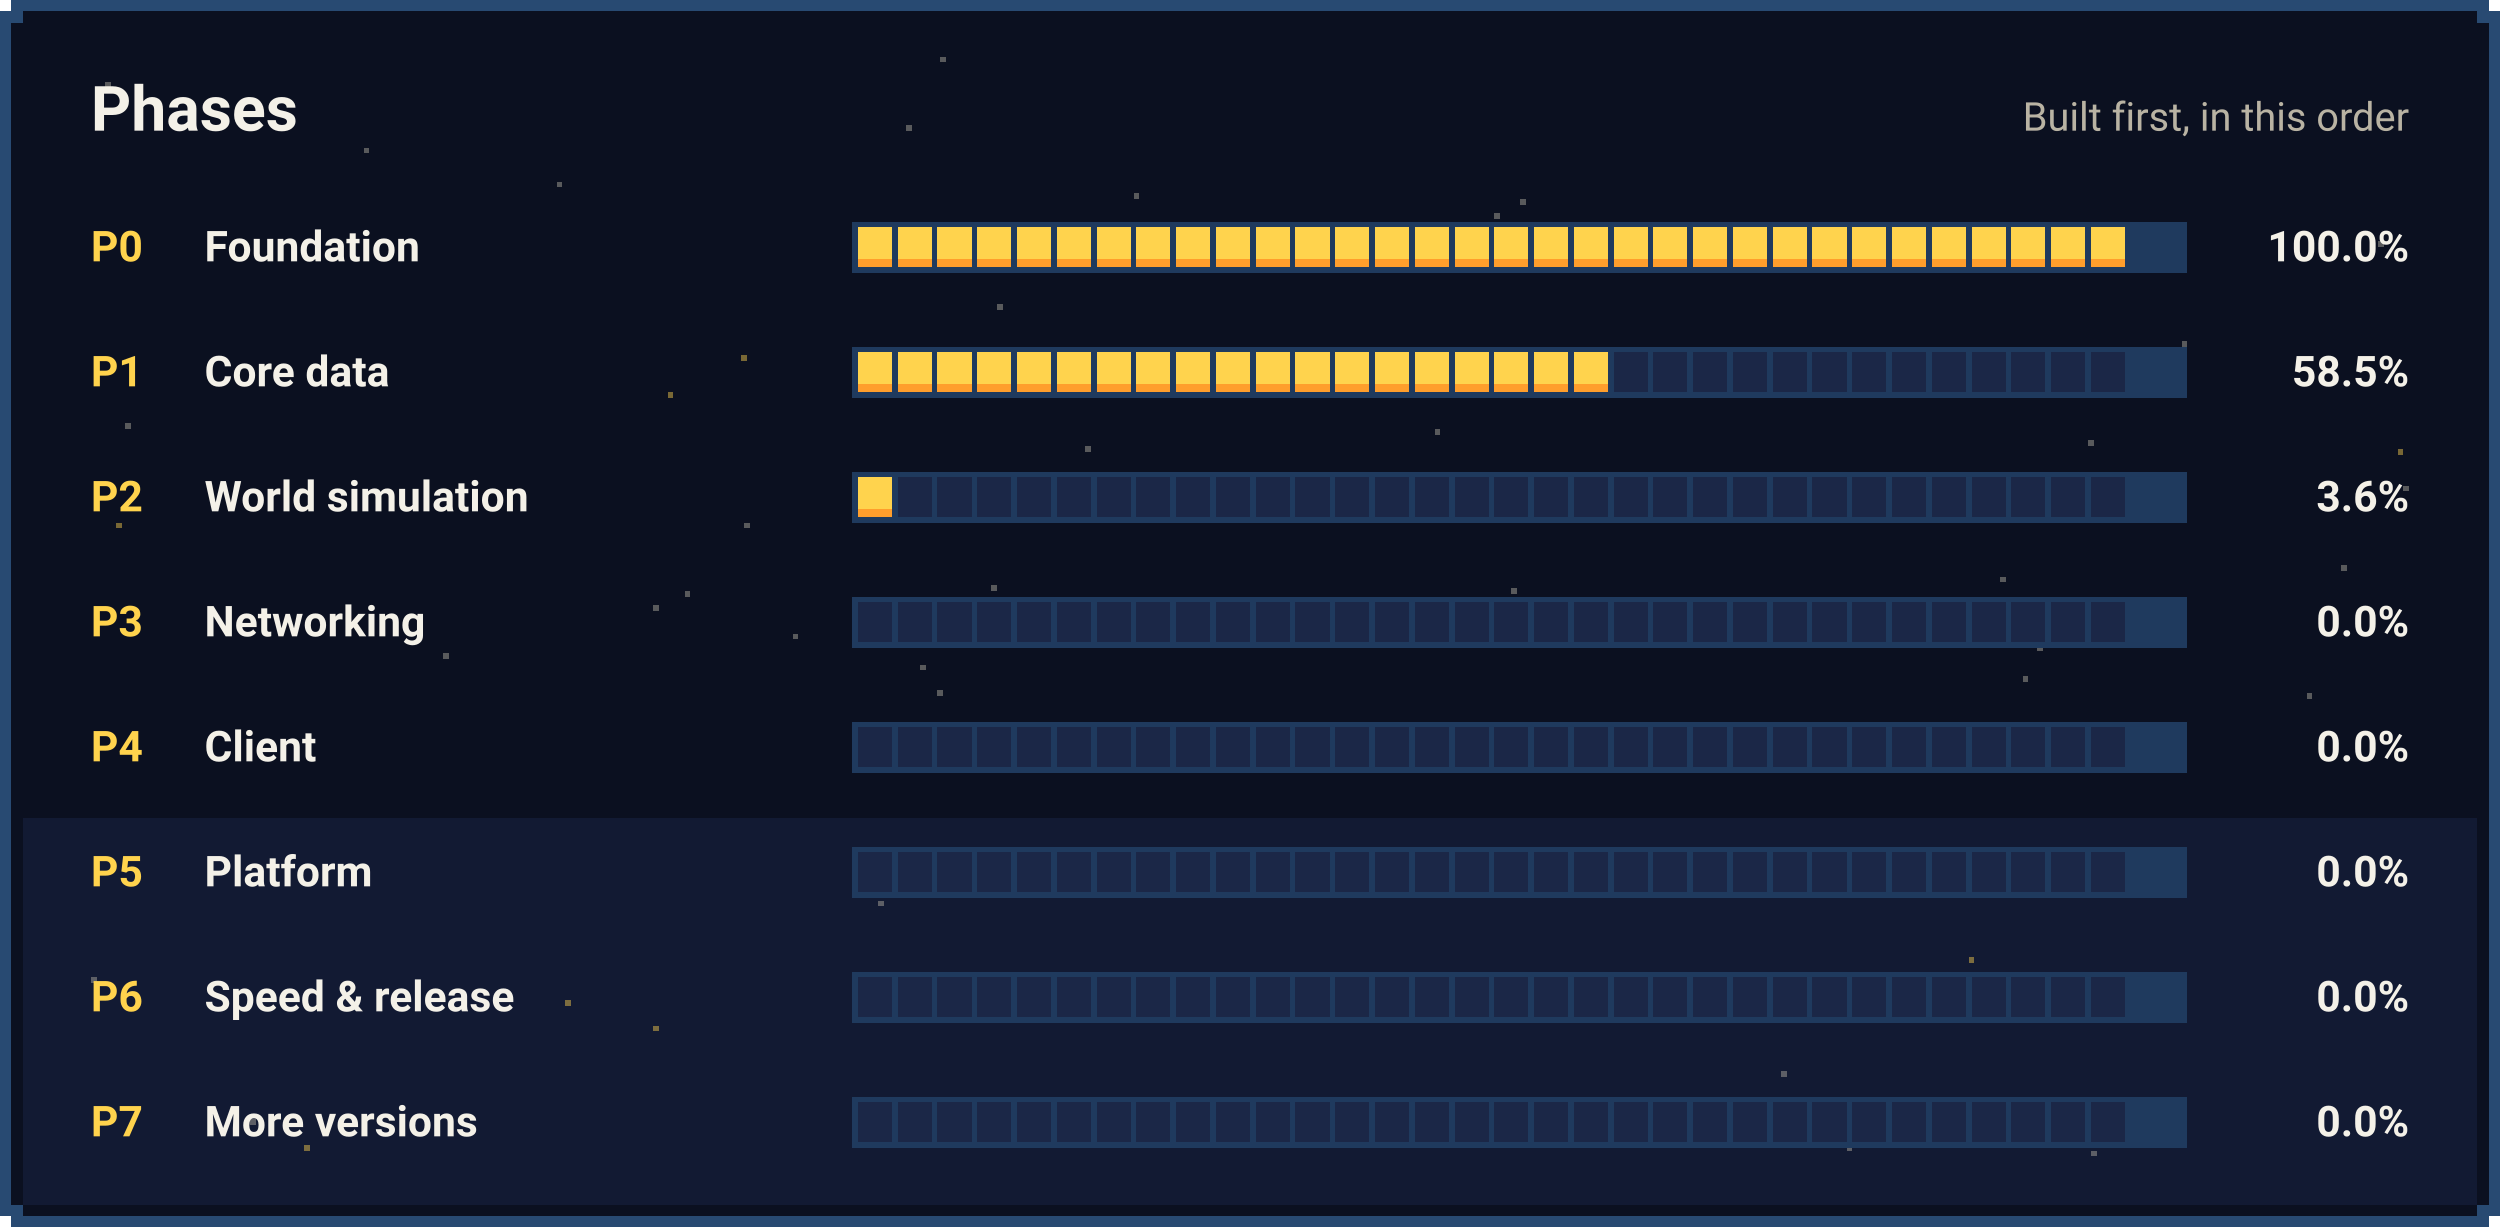
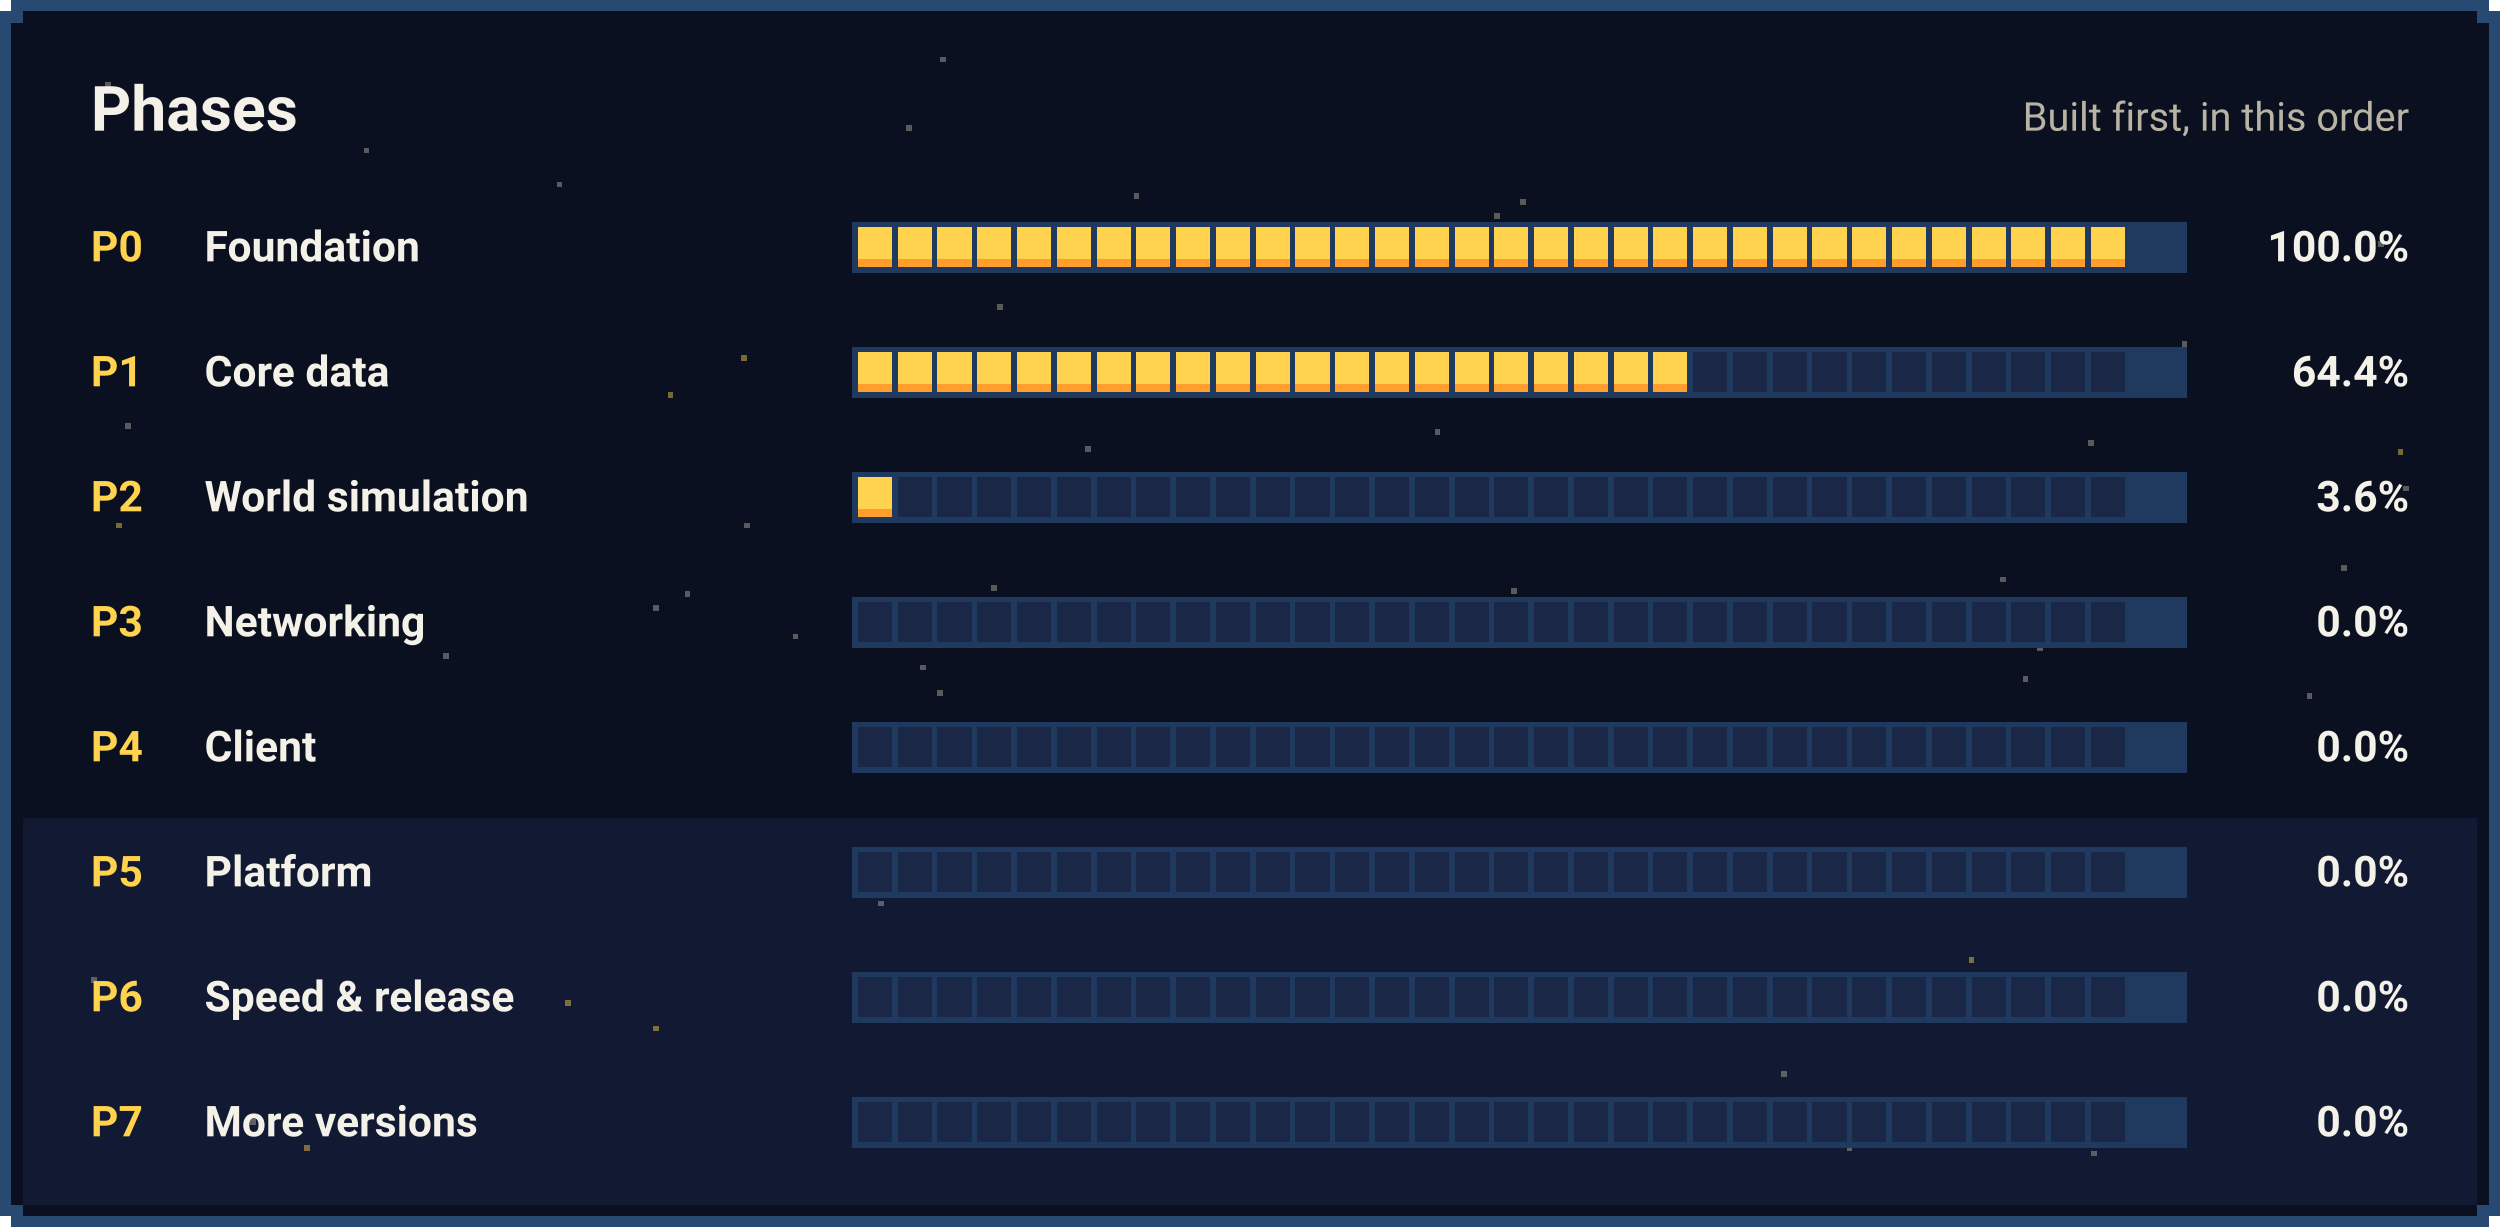
<svg xmlns="http://www.w3.org/2000/svg" width="880" height="432" viewBox="0 0 880 432" shape-rendering="crispEdges">
  <rect x="4" y="0" width="872" height="432" fill="#284A72" />
  <rect x="0" y="4" width="880" height="424" fill="#284A72" />
  <rect x="8" y="4" width="864" height="424" fill="#0B1020" />
  <rect x="4" y="8" width="872" height="416" fill="#0B1020" />
  <rect x="8" y="288" width="864" height="136" fill="#121A33" />
  <rect x="235" y="138" width="2" height="2" fill="#FFD34D" opacity="0.45" />
  <rect x="262" y="184" width="2" height="2" fill="#B9B3A3" opacity="0.45" />
  <rect x="44" y="149" width="2" height="2" fill="#B9B3A3" opacity="0.45" />
  <rect x="196" y="64" width="2" height="2" fill="#B9B3A3" opacity="0.45" />
  <rect x="331" y="20" width="2" height="2" fill="#B9B3A3" opacity="0.45" />
  <rect x="505" y="151" width="2" height="2" fill="#B9B3A3" opacity="0.45" />
  <rect x="107" y="403" width="2" height="2" fill="#FFD34D" opacity="0.45" />
  <rect x="241" y="208" width="2" height="2" fill="#B9B3A3" opacity="0.45" />
  <rect x="520" y="351" width="2" height="2" fill="#FFD34D" opacity="0.45" />
  <rect x="824" y="199" width="2" height="2" fill="#B9B3A3" opacity="0.45" />
  <rect x="758" y="131" width="2" height="2" fill="#B9B3A3" opacity="0.45" />
  <rect x="627" y="377" width="2" height="2" fill="#B9B3A3" opacity="0.45" />
  <rect x="330" y="243" width="2" height="2" fill="#B9B3A3" opacity="0.45" />
  <rect x="693" y="337" width="2" height="2" fill="#FFD34D" opacity="0.45" />
  <rect x="399" y="68" width="2" height="2" fill="#B9B3A3" opacity="0.45" />
  <rect x="650" y="403" width="2" height="2" fill="#B9B3A3" opacity="0.45" />
  <rect x="41" y="184" width="2" height="2" fill="#FFD34D" opacity="0.45" />
  <rect x="526" y="75" width="2" height="2" fill="#B9B3A3" opacity="0.45" />
  <rect x="309" y="317" width="2" height="2" fill="#B9B3A3" opacity="0.45" />
  <rect x="382" y="157" width="2" height="2" fill="#B9B3A3" opacity="0.45" />
  <rect x="349" y="206" width="2" height="2" fill="#B9B3A3" opacity="0.45" />
  <rect x="844" y="158" width="2" height="2" fill="#FFD34D" opacity="0.45" />
  <rect x="199" y="352" width="2" height="2" fill="#FFD34D" opacity="0.45" />
  <rect x="230" y="361" width="2" height="2" fill="#FFD34D" opacity="0.45" />
  <rect x="230" y="213" width="2" height="2" fill="#B9B3A3" opacity="0.45" />
  <rect x="88" y="394" width="2" height="2" fill="#B9B3A3" opacity="0.45" />
  <rect x="735" y="155" width="2" height="2" fill="#B9B3A3" opacity="0.45" />
  <rect x="156" y="230" width="2" height="2" fill="#B9B3A3" opacity="0.45" />
  <rect x="261" y="125" width="2" height="2" fill="#FFD34D" opacity="0.45" />
  <rect x="32" y="344" width="2" height="2" fill="#B9B3A3" opacity="0.45" />
  <rect x="380" y="304" width="2" height="2" fill="#B9B3A3" opacity="0.45" />
  <rect x="319" y="44" width="2" height="2" fill="#B9B3A3" opacity="0.45" />
  <rect x="712" y="238" width="2" height="2" fill="#B9B3A3" opacity="0.45" />
  <rect x="502" y="398" width="2" height="2" fill="#B9B3A3" opacity="0.45" />
  <rect x="37" y="29" width="2" height="2" fill="#B9B3A3" opacity="0.45" />
  <rect x="351" y="107" width="2" height="2" fill="#B9B3A3" opacity="0.45" />
  <rect x="768" y="120" width="2" height="2" fill="#B9B3A3" opacity="0.45" />
  <rect x="736" y="405" width="2" height="2" fill="#B9B3A3" opacity="0.45" />
  <rect x="812" y="244" width="2" height="2" fill="#B9B3A3" opacity="0.45" />
  <rect x="324" y="234" width="2" height="2" fill="#B9B3A3" opacity="0.45" />
  <rect x="717" y="227" width="2" height="2" fill="#B9B3A3" opacity="0.45" />
  <rect x="535" y="70" width="2" height="2" fill="#B9B3A3" opacity="0.45" />
  <rect x="704" y="203" width="2" height="2" fill="#B9B3A3" opacity="0.45" />
  <rect x="846" y="171" width="2" height="2" fill="#B9B3A3" opacity="0.45" />
  <rect x="279" y="223" width="2" height="2" fill="#B9B3A3" opacity="0.45" />
  <rect x="532" y="207" width="2" height="2" fill="#B9B3A3" opacity="0.45" />
  <rect x="128" y="52" width="2" height="2" fill="#B9B3A3" opacity="0.45" />
  <rect x="837" y="85" width="2" height="2" fill="#B9B3A3" opacity="0.45" />
  <text x="32" y="46" font-family="'Pixelify Sans', ui-sans-serif, system-ui, -apple-system, 'Segoe UI', Roboto, sans-serif" font-size="22" font-weight="700" fill="#F4F1E8" text-anchor="start">Phases</text>
  <text x="848" y="46" font-family="'Pixelify Sans', ui-sans-serif, system-ui, -apple-system, 'Segoe UI', Roboto, sans-serif" font-size="14" font-weight="400" fill="#B9B3A3" text-anchor="end">Built first, in this order</text>
  <text x="32" y="92" font-family="'Pixelify Sans', ui-sans-serif, system-ui, -apple-system, 'Segoe UI', Roboto, sans-serif" font-size="15" font-weight="700" fill="#FFD34D" text-anchor="start">P0</text>
  <text x="72" y="92" font-family="'Pixelify Sans', ui-sans-serif, system-ui, -apple-system, 'Segoe UI', Roboto, sans-serif" font-size="15" font-weight="600" fill="#F4F1E8" text-anchor="start">Foundation</text>
  <rect x="300" y="78" width="470" height="18" fill="#1F3A5E" />
  <rect x="302" y="80" width="12" height="14" fill="#FFD34D" />
  <rect x="302" y="91" width="12" height="3" fill="#FF9E2C" />
  <rect x="316" y="80" width="12" height="14" fill="#FFD34D" />
  <rect x="316" y="91" width="12" height="3" fill="#FF9E2C" />
  <rect x="330" y="80" width="12" height="14" fill="#FFD34D" />
  <rect x="330" y="91" width="12" height="3" fill="#FF9E2C" />
  <rect x="344" y="80" width="12" height="14" fill="#FFD34D" />
  <rect x="344" y="91" width="12" height="3" fill="#FF9E2C" />
  <rect x="358" y="80" width="12" height="14" fill="#FFD34D" />
  <rect x="358" y="91" width="12" height="3" fill="#FF9E2C" />
  <rect x="372" y="80" width="12" height="14" fill="#FFD34D" />
  <rect x="372" y="91" width="12" height="3" fill="#FF9E2C" />
  <rect x="386" y="80" width="12" height="14" fill="#FFD34D" />
  <rect x="386" y="91" width="12" height="3" fill="#FF9E2C" />
  <rect x="400" y="80" width="12" height="14" fill="#FFD34D" />
  <rect x="400" y="91" width="12" height="3" fill="#FF9E2C" />
  <rect x="414" y="80" width="12" height="14" fill="#FFD34D" />
  <rect x="414" y="91" width="12" height="3" fill="#FF9E2C" />
  <rect x="428" y="80" width="12" height="14" fill="#FFD34D" />
  <rect x="428" y="91" width="12" height="3" fill="#FF9E2C" />
  <rect x="442" y="80" width="12" height="14" fill="#FFD34D" />
  <rect x="442" y="91" width="12" height="3" fill="#FF9E2C" />
  <rect x="456" y="80" width="12" height="14" fill="#FFD34D" />
  <rect x="456" y="91" width="12" height="3" fill="#FF9E2C" />
  <rect x="470" y="80" width="12" height="14" fill="#FFD34D" />
  <rect x="470" y="91" width="12" height="3" fill="#FF9E2C" />
  <rect x="484" y="80" width="12" height="14" fill="#FFD34D" />
  <rect x="484" y="91" width="12" height="3" fill="#FF9E2C" />
  <rect x="498" y="80" width="12" height="14" fill="#FFD34D" />
  <rect x="498" y="91" width="12" height="3" fill="#FF9E2C" />
  <rect x="512" y="80" width="12" height="14" fill="#FFD34D" />
  <rect x="512" y="91" width="12" height="3" fill="#FF9E2C" />
  <rect x="526" y="80" width="12" height="14" fill="#FFD34D" />
  <rect x="526" y="91" width="12" height="3" fill="#FF9E2C" />
  <rect x="540" y="80" width="12" height="14" fill="#FFD34D" />
  <rect x="540" y="91" width="12" height="3" fill="#FF9E2C" />
  <rect x="554" y="80" width="12" height="14" fill="#FFD34D" />
  <rect x="554" y="91" width="12" height="3" fill="#FF9E2C" />
  <rect x="568" y="80" width="12" height="14" fill="#FFD34D" />
  <rect x="568" y="91" width="12" height="3" fill="#FF9E2C" />
  <rect x="582" y="80" width="12" height="14" fill="#FFD34D" />
  <rect x="582" y="91" width="12" height="3" fill="#FF9E2C" />
  <rect x="596" y="80" width="12" height="14" fill="#FFD34D" />
  <rect x="596" y="91" width="12" height="3" fill="#FF9E2C" />
  <rect x="610" y="80" width="12" height="14" fill="#FFD34D" />
  <rect x="610" y="91" width="12" height="3" fill="#FF9E2C" />
  <rect x="624" y="80" width="12" height="14" fill="#FFD34D" />
  <rect x="624" y="91" width="12" height="3" fill="#FF9E2C" />
  <rect x="638" y="80" width="12" height="14" fill="#FFD34D" />
  <rect x="638" y="91" width="12" height="3" fill="#FF9E2C" />
  <rect x="652" y="80" width="12" height="14" fill="#FFD34D" />
  <rect x="652" y="91" width="12" height="3" fill="#FF9E2C" />
  <rect x="666" y="80" width="12" height="14" fill="#FFD34D" />
  <rect x="666" y="91" width="12" height="3" fill="#FF9E2C" />
  <rect x="680" y="80" width="12" height="14" fill="#FFD34D" />
  <rect x="680" y="91" width="12" height="3" fill="#FF9E2C" />
  <rect x="694" y="80" width="12" height="14" fill="#FFD34D" />
  <rect x="694" y="91" width="12" height="3" fill="#FF9E2C" />
  <rect x="708" y="80" width="12" height="14" fill="#FFD34D" />
  <rect x="708" y="91" width="12" height="3" fill="#FF9E2C" />
  <rect x="722" y="80" width="12" height="14" fill="#FFD34D" />
  <rect x="722" y="91" width="12" height="3" fill="#FF9E2C" />
  <rect x="736" y="80" width="12" height="14" fill="#FFD34D" />
  <rect x="736" y="91" width="12" height="3" fill="#FF9E2C" />
  <text x="848" y="92" font-family="'Pixelify Sans', ui-sans-serif, system-ui, -apple-system, 'Segoe UI', Roboto, sans-serif" font-size="15" font-weight="700" fill="#F4F1E8" text-anchor="end">100.0%</text>
  <text x="32" y="136" font-family="'Pixelify Sans', ui-sans-serif, system-ui, -apple-system, 'Segoe UI', Roboto, sans-serif" font-size="15" font-weight="700" fill="#FFD34D" text-anchor="start">P1</text>
  <text x="72" y="136" font-family="'Pixelify Sans', ui-sans-serif, system-ui, -apple-system, 'Segoe UI', Roboto, sans-serif" font-size="15" font-weight="600" fill="#F4F1E8" text-anchor="start">Core data</text>
  <rect x="300" y="122" width="470" height="18" fill="#1F3A5E" />
  <rect x="302" y="124" width="12" height="14" fill="#FFD34D" />
  <rect x="302" y="135" width="12" height="3" fill="#FF9E2C" />
  <rect x="316" y="124" width="12" height="14" fill="#FFD34D" />
  <rect x="316" y="135" width="12" height="3" fill="#FF9E2C" />
  <rect x="330" y="124" width="12" height="14" fill="#FFD34D" />
  <rect x="330" y="135" width="12" height="3" fill="#FF9E2C" />
  <rect x="344" y="124" width="12" height="14" fill="#FFD34D" />
  <rect x="344" y="135" width="12" height="3" fill="#FF9E2C" />
  <rect x="358" y="124" width="12" height="14" fill="#FFD34D" />
  <rect x="358" y="135" width="12" height="3" fill="#FF9E2C" />
  <rect x="372" y="124" width="12" height="14" fill="#FFD34D" />
  <rect x="372" y="135" width="12" height="3" fill="#FF9E2C" />
  <rect x="386" y="124" width="12" height="14" fill="#FFD34D" />
  <rect x="386" y="135" width="12" height="3" fill="#FF9E2C" />
  <rect x="400" y="124" width="12" height="14" fill="#FFD34D" />
  <rect x="400" y="135" width="12" height="3" fill="#FF9E2C" />
  <rect x="414" y="124" width="12" height="14" fill="#FFD34D" />
  <rect x="414" y="135" width="12" height="3" fill="#FF9E2C" />
  <rect x="428" y="124" width="12" height="14" fill="#FFD34D" />
  <rect x="428" y="135" width="12" height="3" fill="#FF9E2C" />
  <rect x="442" y="124" width="12" height="14" fill="#FFD34D" />
  <rect x="442" y="135" width="12" height="3" fill="#FF9E2C" />
  <rect x="456" y="124" width="12" height="14" fill="#FFD34D" />
  <rect x="456" y="135" width="12" height="3" fill="#FF9E2C" />
  <rect x="470" y="124" width="12" height="14" fill="#FFD34D" />
  <rect x="470" y="135" width="12" height="3" fill="#FF9E2C" />
  <rect x="484" y="124" width="12" height="14" fill="#FFD34D" />
  <rect x="484" y="135" width="12" height="3" fill="#FF9E2C" />
  <rect x="498" y="124" width="12" height="14" fill="#FFD34D" />
  <rect x="498" y="135" width="12" height="3" fill="#FF9E2C" />
  <rect x="512" y="124" width="12" height="14" fill="#FFD34D" />
  <rect x="512" y="135" width="12" height="3" fill="#FF9E2C" />
  <rect x="526" y="124" width="12" height="14" fill="#FFD34D" />
  <rect x="526" y="135" width="12" height="3" fill="#FF9E2C" />
  <rect x="540" y="124" width="12" height="14" fill="#FFD34D" />
  <rect x="540" y="135" width="12" height="3" fill="#FF9E2C" />
  <rect x="554" y="124" width="12" height="14" fill="#FFD34D" />
  <rect x="554" y="135" width="12" height="3" fill="#FF9E2C" />
-   <rect x="568" y="124" width="12" height="14" fill="#1B2747" />
-   <rect x="582" y="124" width="12" height="14" fill="#1B2747" />
+   <rect x="568" y="124" width="12" height="14" fill="#FFD34D" />
+   <rect x="568" y="135" width="12" height="3" fill="#FF9E2C" />
+   <rect x="582" y="124" width="12" height="14" fill="#FFD34D" />
+   <rect x="582" y="135" width="12" height="3" fill="#FF9E2C" />
  <rect x="596" y="124" width="12" height="14" fill="#1B2747" />
  <rect x="610" y="124" width="12" height="14" fill="#1B2747" />
  <rect x="624" y="124" width="12" height="14" fill="#1B2747" />
  <rect x="638" y="124" width="12" height="14" fill="#1B2747" />
  <rect x="652" y="124" width="12" height="14" fill="#1B2747" />
  <rect x="666" y="124" width="12" height="14" fill="#1B2747" />
  <rect x="680" y="124" width="12" height="14" fill="#1B2747" />
  <rect x="694" y="124" width="12" height="14" fill="#1B2747" />
  <rect x="708" y="124" width="12" height="14" fill="#1B2747" />
  <rect x="722" y="124" width="12" height="14" fill="#1B2747" />
  <rect x="736" y="124" width="12" height="14" fill="#1B2747" />
-   <text x="848" y="136" font-family="'Pixelify Sans', ui-sans-serif, system-ui, -apple-system, 'Segoe UI', Roboto, sans-serif" font-size="15" font-weight="700" fill="#F4F1E8" text-anchor="end">58.5%</text>
+   <text x="848" y="136" font-family="'Pixelify Sans', ui-sans-serif, system-ui, -apple-system, 'Segoe UI', Roboto, sans-serif" font-size="15" font-weight="700" fill="#F4F1E8" text-anchor="end">64.4%</text>
  <text x="32" y="180" font-family="'Pixelify Sans', ui-sans-serif, system-ui, -apple-system, 'Segoe UI', Roboto, sans-serif" font-size="15" font-weight="700" fill="#FFD34D" text-anchor="start">P2</text>
  <text x="72" y="180" font-family="'Pixelify Sans', ui-sans-serif, system-ui, -apple-system, 'Segoe UI', Roboto, sans-serif" font-size="15" font-weight="600" fill="#F4F1E8" text-anchor="start">World simulation</text>
  <rect x="300" y="166" width="470" height="18" fill="#1F3A5E" />
  <rect x="302" y="168" width="12" height="14" fill="#FFD34D" />
  <rect x="302" y="179" width="12" height="3" fill="#FF9E2C" />
  <rect x="316" y="168" width="12" height="14" fill="#1B2747" />
  <rect x="330" y="168" width="12" height="14" fill="#1B2747" />
  <rect x="344" y="168" width="12" height="14" fill="#1B2747" />
  <rect x="358" y="168" width="12" height="14" fill="#1B2747" />
  <rect x="372" y="168" width="12" height="14" fill="#1B2747" />
  <rect x="386" y="168" width="12" height="14" fill="#1B2747" />
  <rect x="400" y="168" width="12" height="14" fill="#1B2747" />
  <rect x="414" y="168" width="12" height="14" fill="#1B2747" />
  <rect x="428" y="168" width="12" height="14" fill="#1B2747" />
  <rect x="442" y="168" width="12" height="14" fill="#1B2747" />
  <rect x="456" y="168" width="12" height="14" fill="#1B2747" />
  <rect x="470" y="168" width="12" height="14" fill="#1B2747" />
  <rect x="484" y="168" width="12" height="14" fill="#1B2747" />
  <rect x="498" y="168" width="12" height="14" fill="#1B2747" />
  <rect x="512" y="168" width="12" height="14" fill="#1B2747" />
  <rect x="526" y="168" width="12" height="14" fill="#1B2747" />
  <rect x="540" y="168" width="12" height="14" fill="#1B2747" />
  <rect x="554" y="168" width="12" height="14" fill="#1B2747" />
  <rect x="568" y="168" width="12" height="14" fill="#1B2747" />
  <rect x="582" y="168" width="12" height="14" fill="#1B2747" />
  <rect x="596" y="168" width="12" height="14" fill="#1B2747" />
  <rect x="610" y="168" width="12" height="14" fill="#1B2747" />
  <rect x="624" y="168" width="12" height="14" fill="#1B2747" />
  <rect x="638" y="168" width="12" height="14" fill="#1B2747" />
  <rect x="652" y="168" width="12" height="14" fill="#1B2747" />
  <rect x="666" y="168" width="12" height="14" fill="#1B2747" />
  <rect x="680" y="168" width="12" height="14" fill="#1B2747" />
  <rect x="694" y="168" width="12" height="14" fill="#1B2747" />
  <rect x="708" y="168" width="12" height="14" fill="#1B2747" />
  <rect x="722" y="168" width="12" height="14" fill="#1B2747" />
  <rect x="736" y="168" width="12" height="14" fill="#1B2747" />
  <text x="848" y="180" font-family="'Pixelify Sans', ui-sans-serif, system-ui, -apple-system, 'Segoe UI', Roboto, sans-serif" font-size="15" font-weight="700" fill="#F4F1E8" text-anchor="end">3.6%</text>
  <text x="32" y="224" font-family="'Pixelify Sans', ui-sans-serif, system-ui, -apple-system, 'Segoe UI', Roboto, sans-serif" font-size="15" font-weight="700" fill="#FFD34D" text-anchor="start">P3</text>
  <text x="72" y="224" font-family="'Pixelify Sans', ui-sans-serif, system-ui, -apple-system, 'Segoe UI', Roboto, sans-serif" font-size="15" font-weight="600" fill="#F4F1E8" text-anchor="start">Networking</text>
  <rect x="300" y="210" width="470" height="18" fill="#1F3A5E" />
  <rect x="302" y="212" width="12" height="14" fill="#1B2747" />
  <rect x="316" y="212" width="12" height="14" fill="#1B2747" />
  <rect x="330" y="212" width="12" height="14" fill="#1B2747" />
  <rect x="344" y="212" width="12" height="14" fill="#1B2747" />
  <rect x="358" y="212" width="12" height="14" fill="#1B2747" />
  <rect x="372" y="212" width="12" height="14" fill="#1B2747" />
  <rect x="386" y="212" width="12" height="14" fill="#1B2747" />
  <rect x="400" y="212" width="12" height="14" fill="#1B2747" />
  <rect x="414" y="212" width="12" height="14" fill="#1B2747" />
  <rect x="428" y="212" width="12" height="14" fill="#1B2747" />
  <rect x="442" y="212" width="12" height="14" fill="#1B2747" />
  <rect x="456" y="212" width="12" height="14" fill="#1B2747" />
  <rect x="470" y="212" width="12" height="14" fill="#1B2747" />
  <rect x="484" y="212" width="12" height="14" fill="#1B2747" />
  <rect x="498" y="212" width="12" height="14" fill="#1B2747" />
  <rect x="512" y="212" width="12" height="14" fill="#1B2747" />
  <rect x="526" y="212" width="12" height="14" fill="#1B2747" />
  <rect x="540" y="212" width="12" height="14" fill="#1B2747" />
  <rect x="554" y="212" width="12" height="14" fill="#1B2747" />
  <rect x="568" y="212" width="12" height="14" fill="#1B2747" />
  <rect x="582" y="212" width="12" height="14" fill="#1B2747" />
  <rect x="596" y="212" width="12" height="14" fill="#1B2747" />
  <rect x="610" y="212" width="12" height="14" fill="#1B2747" />
  <rect x="624" y="212" width="12" height="14" fill="#1B2747" />
  <rect x="638" y="212" width="12" height="14" fill="#1B2747" />
  <rect x="652" y="212" width="12" height="14" fill="#1B2747" />
  <rect x="666" y="212" width="12" height="14" fill="#1B2747" />
  <rect x="680" y="212" width="12" height="14" fill="#1B2747" />
  <rect x="694" y="212" width="12" height="14" fill="#1B2747" />
  <rect x="708" y="212" width="12" height="14" fill="#1B2747" />
  <rect x="722" y="212" width="12" height="14" fill="#1B2747" />
  <rect x="736" y="212" width="12" height="14" fill="#1B2747" />
  <text x="848" y="224" font-family="'Pixelify Sans', ui-sans-serif, system-ui, -apple-system, 'Segoe UI', Roboto, sans-serif" font-size="15" font-weight="700" fill="#F4F1E8" text-anchor="end">0.0%</text>
  <text x="32" y="268" font-family="'Pixelify Sans', ui-sans-serif, system-ui, -apple-system, 'Segoe UI', Roboto, sans-serif" font-size="15" font-weight="700" fill="#FFD34D" text-anchor="start">P4</text>
  <text x="72" y="268" font-family="'Pixelify Sans', ui-sans-serif, system-ui, -apple-system, 'Segoe UI', Roboto, sans-serif" font-size="15" font-weight="600" fill="#F4F1E8" text-anchor="start">Client</text>
  <rect x="300" y="254" width="470" height="18" fill="#1F3A5E" />
  <rect x="302" y="256" width="12" height="14" fill="#1B2747" />
  <rect x="316" y="256" width="12" height="14" fill="#1B2747" />
  <rect x="330" y="256" width="12" height="14" fill="#1B2747" />
  <rect x="344" y="256" width="12" height="14" fill="#1B2747" />
  <rect x="358" y="256" width="12" height="14" fill="#1B2747" />
  <rect x="372" y="256" width="12" height="14" fill="#1B2747" />
  <rect x="386" y="256" width="12" height="14" fill="#1B2747" />
  <rect x="400" y="256" width="12" height="14" fill="#1B2747" />
  <rect x="414" y="256" width="12" height="14" fill="#1B2747" />
  <rect x="428" y="256" width="12" height="14" fill="#1B2747" />
  <rect x="442" y="256" width="12" height="14" fill="#1B2747" />
  <rect x="456" y="256" width="12" height="14" fill="#1B2747" />
  <rect x="470" y="256" width="12" height="14" fill="#1B2747" />
  <rect x="484" y="256" width="12" height="14" fill="#1B2747" />
  <rect x="498" y="256" width="12" height="14" fill="#1B2747" />
  <rect x="512" y="256" width="12" height="14" fill="#1B2747" />
  <rect x="526" y="256" width="12" height="14" fill="#1B2747" />
  <rect x="540" y="256" width="12" height="14" fill="#1B2747" />
  <rect x="554" y="256" width="12" height="14" fill="#1B2747" />
  <rect x="568" y="256" width="12" height="14" fill="#1B2747" />
  <rect x="582" y="256" width="12" height="14" fill="#1B2747" />
  <rect x="596" y="256" width="12" height="14" fill="#1B2747" />
  <rect x="610" y="256" width="12" height="14" fill="#1B2747" />
  <rect x="624" y="256" width="12" height="14" fill="#1B2747" />
  <rect x="638" y="256" width="12" height="14" fill="#1B2747" />
  <rect x="652" y="256" width="12" height="14" fill="#1B2747" />
  <rect x="666" y="256" width="12" height="14" fill="#1B2747" />
  <rect x="680" y="256" width="12" height="14" fill="#1B2747" />
  <rect x="694" y="256" width="12" height="14" fill="#1B2747" />
  <rect x="708" y="256" width="12" height="14" fill="#1B2747" />
  <rect x="722" y="256" width="12" height="14" fill="#1B2747" />
  <rect x="736" y="256" width="12" height="14" fill="#1B2747" />
  <text x="848" y="268" font-family="'Pixelify Sans', ui-sans-serif, system-ui, -apple-system, 'Segoe UI', Roboto, sans-serif" font-size="15" font-weight="700" fill="#F4F1E8" text-anchor="end">0.0%</text>
  <text x="32" y="312" font-family="'Pixelify Sans', ui-sans-serif, system-ui, -apple-system, 'Segoe UI', Roboto, sans-serif" font-size="15" font-weight="700" fill="#FFD34D" text-anchor="start">P5</text>
  <text x="72" y="312" font-family="'Pixelify Sans', ui-sans-serif, system-ui, -apple-system, 'Segoe UI', Roboto, sans-serif" font-size="15" font-weight="600" fill="#F4F1E8" text-anchor="start">Platform</text>
  <rect x="300" y="298" width="470" height="18" fill="#1F3A5E" />
  <rect x="302" y="300" width="12" height="14" fill="#1B2747" />
  <rect x="316" y="300" width="12" height="14" fill="#1B2747" />
  <rect x="330" y="300" width="12" height="14" fill="#1B2747" />
  <rect x="344" y="300" width="12" height="14" fill="#1B2747" />
  <rect x="358" y="300" width="12" height="14" fill="#1B2747" />
  <rect x="372" y="300" width="12" height="14" fill="#1B2747" />
  <rect x="386" y="300" width="12" height="14" fill="#1B2747" />
  <rect x="400" y="300" width="12" height="14" fill="#1B2747" />
  <rect x="414" y="300" width="12" height="14" fill="#1B2747" />
  <rect x="428" y="300" width="12" height="14" fill="#1B2747" />
  <rect x="442" y="300" width="12" height="14" fill="#1B2747" />
  <rect x="456" y="300" width="12" height="14" fill="#1B2747" />
  <rect x="470" y="300" width="12" height="14" fill="#1B2747" />
  <rect x="484" y="300" width="12" height="14" fill="#1B2747" />
  <rect x="498" y="300" width="12" height="14" fill="#1B2747" />
  <rect x="512" y="300" width="12" height="14" fill="#1B2747" />
  <rect x="526" y="300" width="12" height="14" fill="#1B2747" />
  <rect x="540" y="300" width="12" height="14" fill="#1B2747" />
  <rect x="554" y="300" width="12" height="14" fill="#1B2747" />
  <rect x="568" y="300" width="12" height="14" fill="#1B2747" />
  <rect x="582" y="300" width="12" height="14" fill="#1B2747" />
  <rect x="596" y="300" width="12" height="14" fill="#1B2747" />
  <rect x="610" y="300" width="12" height="14" fill="#1B2747" />
  <rect x="624" y="300" width="12" height="14" fill="#1B2747" />
  <rect x="638" y="300" width="12" height="14" fill="#1B2747" />
  <rect x="652" y="300" width="12" height="14" fill="#1B2747" />
  <rect x="666" y="300" width="12" height="14" fill="#1B2747" />
  <rect x="680" y="300" width="12" height="14" fill="#1B2747" />
  <rect x="694" y="300" width="12" height="14" fill="#1B2747" />
  <rect x="708" y="300" width="12" height="14" fill="#1B2747" />
  <rect x="722" y="300" width="12" height="14" fill="#1B2747" />
  <rect x="736" y="300" width="12" height="14" fill="#1B2747" />
  <text x="848" y="312" font-family="'Pixelify Sans', ui-sans-serif, system-ui, -apple-system, 'Segoe UI', Roboto, sans-serif" font-size="15" font-weight="700" fill="#F4F1E8" text-anchor="end">0.0%</text>
  <text x="32" y="356" font-family="'Pixelify Sans', ui-sans-serif, system-ui, -apple-system, 'Segoe UI', Roboto, sans-serif" font-size="15" font-weight="700" fill="#FFD34D" text-anchor="start">P6</text>
  <text x="72" y="356" font-family="'Pixelify Sans', ui-sans-serif, system-ui, -apple-system, 'Segoe UI', Roboto, sans-serif" font-size="15" font-weight="600" fill="#F4F1E8" text-anchor="start">Speed &amp; release</text>
  <rect x="300" y="342" width="470" height="18" fill="#1F3A5E" />
  <rect x="302" y="344" width="12" height="14" fill="#1B2747" />
  <rect x="316" y="344" width="12" height="14" fill="#1B2747" />
  <rect x="330" y="344" width="12" height="14" fill="#1B2747" />
  <rect x="344" y="344" width="12" height="14" fill="#1B2747" />
  <rect x="358" y="344" width="12" height="14" fill="#1B2747" />
  <rect x="372" y="344" width="12" height="14" fill="#1B2747" />
  <rect x="386" y="344" width="12" height="14" fill="#1B2747" />
  <rect x="400" y="344" width="12" height="14" fill="#1B2747" />
  <rect x="414" y="344" width="12" height="14" fill="#1B2747" />
  <rect x="428" y="344" width="12" height="14" fill="#1B2747" />
  <rect x="442" y="344" width="12" height="14" fill="#1B2747" />
  <rect x="456" y="344" width="12" height="14" fill="#1B2747" />
  <rect x="470" y="344" width="12" height="14" fill="#1B2747" />
  <rect x="484" y="344" width="12" height="14" fill="#1B2747" />
  <rect x="498" y="344" width="12" height="14" fill="#1B2747" />
  <rect x="512" y="344" width="12" height="14" fill="#1B2747" />
  <rect x="526" y="344" width="12" height="14" fill="#1B2747" />
  <rect x="540" y="344" width="12" height="14" fill="#1B2747" />
  <rect x="554" y="344" width="12" height="14" fill="#1B2747" />
  <rect x="568" y="344" width="12" height="14" fill="#1B2747" />
  <rect x="582" y="344" width="12" height="14" fill="#1B2747" />
  <rect x="596" y="344" width="12" height="14" fill="#1B2747" />
  <rect x="610" y="344" width="12" height="14" fill="#1B2747" />
  <rect x="624" y="344" width="12" height="14" fill="#1B2747" />
  <rect x="638" y="344" width="12" height="14" fill="#1B2747" />
  <rect x="652" y="344" width="12" height="14" fill="#1B2747" />
  <rect x="666" y="344" width="12" height="14" fill="#1B2747" />
  <rect x="680" y="344" width="12" height="14" fill="#1B2747" />
  <rect x="694" y="344" width="12" height="14" fill="#1B2747" />
  <rect x="708" y="344" width="12" height="14" fill="#1B2747" />
  <rect x="722" y="344" width="12" height="14" fill="#1B2747" />
  <rect x="736" y="344" width="12" height="14" fill="#1B2747" />
  <text x="848" y="356" font-family="'Pixelify Sans', ui-sans-serif, system-ui, -apple-system, 'Segoe UI', Roboto, sans-serif" font-size="15" font-weight="700" fill="#F4F1E8" text-anchor="end">0.0%</text>
  <text x="32" y="400" font-family="'Pixelify Sans', ui-sans-serif, system-ui, -apple-system, 'Segoe UI', Roboto, sans-serif" font-size="15" font-weight="700" fill="#FFD34D" text-anchor="start">P7</text>
  <text x="72" y="400" font-family="'Pixelify Sans', ui-sans-serif, system-ui, -apple-system, 'Segoe UI', Roboto, sans-serif" font-size="15" font-weight="600" fill="#F4F1E8" text-anchor="start">More versions</text>
  <rect x="300" y="386" width="470" height="18" fill="#1F3A5E" />
  <rect x="302" y="388" width="12" height="14" fill="#1B2747" />
  <rect x="316" y="388" width="12" height="14" fill="#1B2747" />
  <rect x="330" y="388" width="12" height="14" fill="#1B2747" />
  <rect x="344" y="388" width="12" height="14" fill="#1B2747" />
  <rect x="358" y="388" width="12" height="14" fill="#1B2747" />
  <rect x="372" y="388" width="12" height="14" fill="#1B2747" />
  <rect x="386" y="388" width="12" height="14" fill="#1B2747" />
  <rect x="400" y="388" width="12" height="14" fill="#1B2747" />
  <rect x="414" y="388" width="12" height="14" fill="#1B2747" />
  <rect x="428" y="388" width="12" height="14" fill="#1B2747" />
  <rect x="442" y="388" width="12" height="14" fill="#1B2747" />
  <rect x="456" y="388" width="12" height="14" fill="#1B2747" />
  <rect x="470" y="388" width="12" height="14" fill="#1B2747" />
  <rect x="484" y="388" width="12" height="14" fill="#1B2747" />
  <rect x="498" y="388" width="12" height="14" fill="#1B2747" />
  <rect x="512" y="388" width="12" height="14" fill="#1B2747" />
  <rect x="526" y="388" width="12" height="14" fill="#1B2747" />
  <rect x="540" y="388" width="12" height="14" fill="#1B2747" />
  <rect x="554" y="388" width="12" height="14" fill="#1B2747" />
  <rect x="568" y="388" width="12" height="14" fill="#1B2747" />
  <rect x="582" y="388" width="12" height="14" fill="#1B2747" />
  <rect x="596" y="388" width="12" height="14" fill="#1B2747" />
  <rect x="610" y="388" width="12" height="14" fill="#1B2747" />
  <rect x="624" y="388" width="12" height="14" fill="#1B2747" />
  <rect x="638" y="388" width="12" height="14" fill="#1B2747" />
  <rect x="652" y="388" width="12" height="14" fill="#1B2747" />
  <rect x="666" y="388" width="12" height="14" fill="#1B2747" />
  <rect x="680" y="388" width="12" height="14" fill="#1B2747" />
  <rect x="694" y="388" width="12" height="14" fill="#1B2747" />
  <rect x="708" y="388" width="12" height="14" fill="#1B2747" />
  <rect x="722" y="388" width="12" height="14" fill="#1B2747" />
  <rect x="736" y="388" width="12" height="14" fill="#1B2747" />
  <text x="848" y="400" font-family="'Pixelify Sans', ui-sans-serif, system-ui, -apple-system, 'Segoe UI', Roboto, sans-serif" font-size="15" font-weight="700" fill="#F4F1E8" text-anchor="end">0.0%</text>
</svg>
